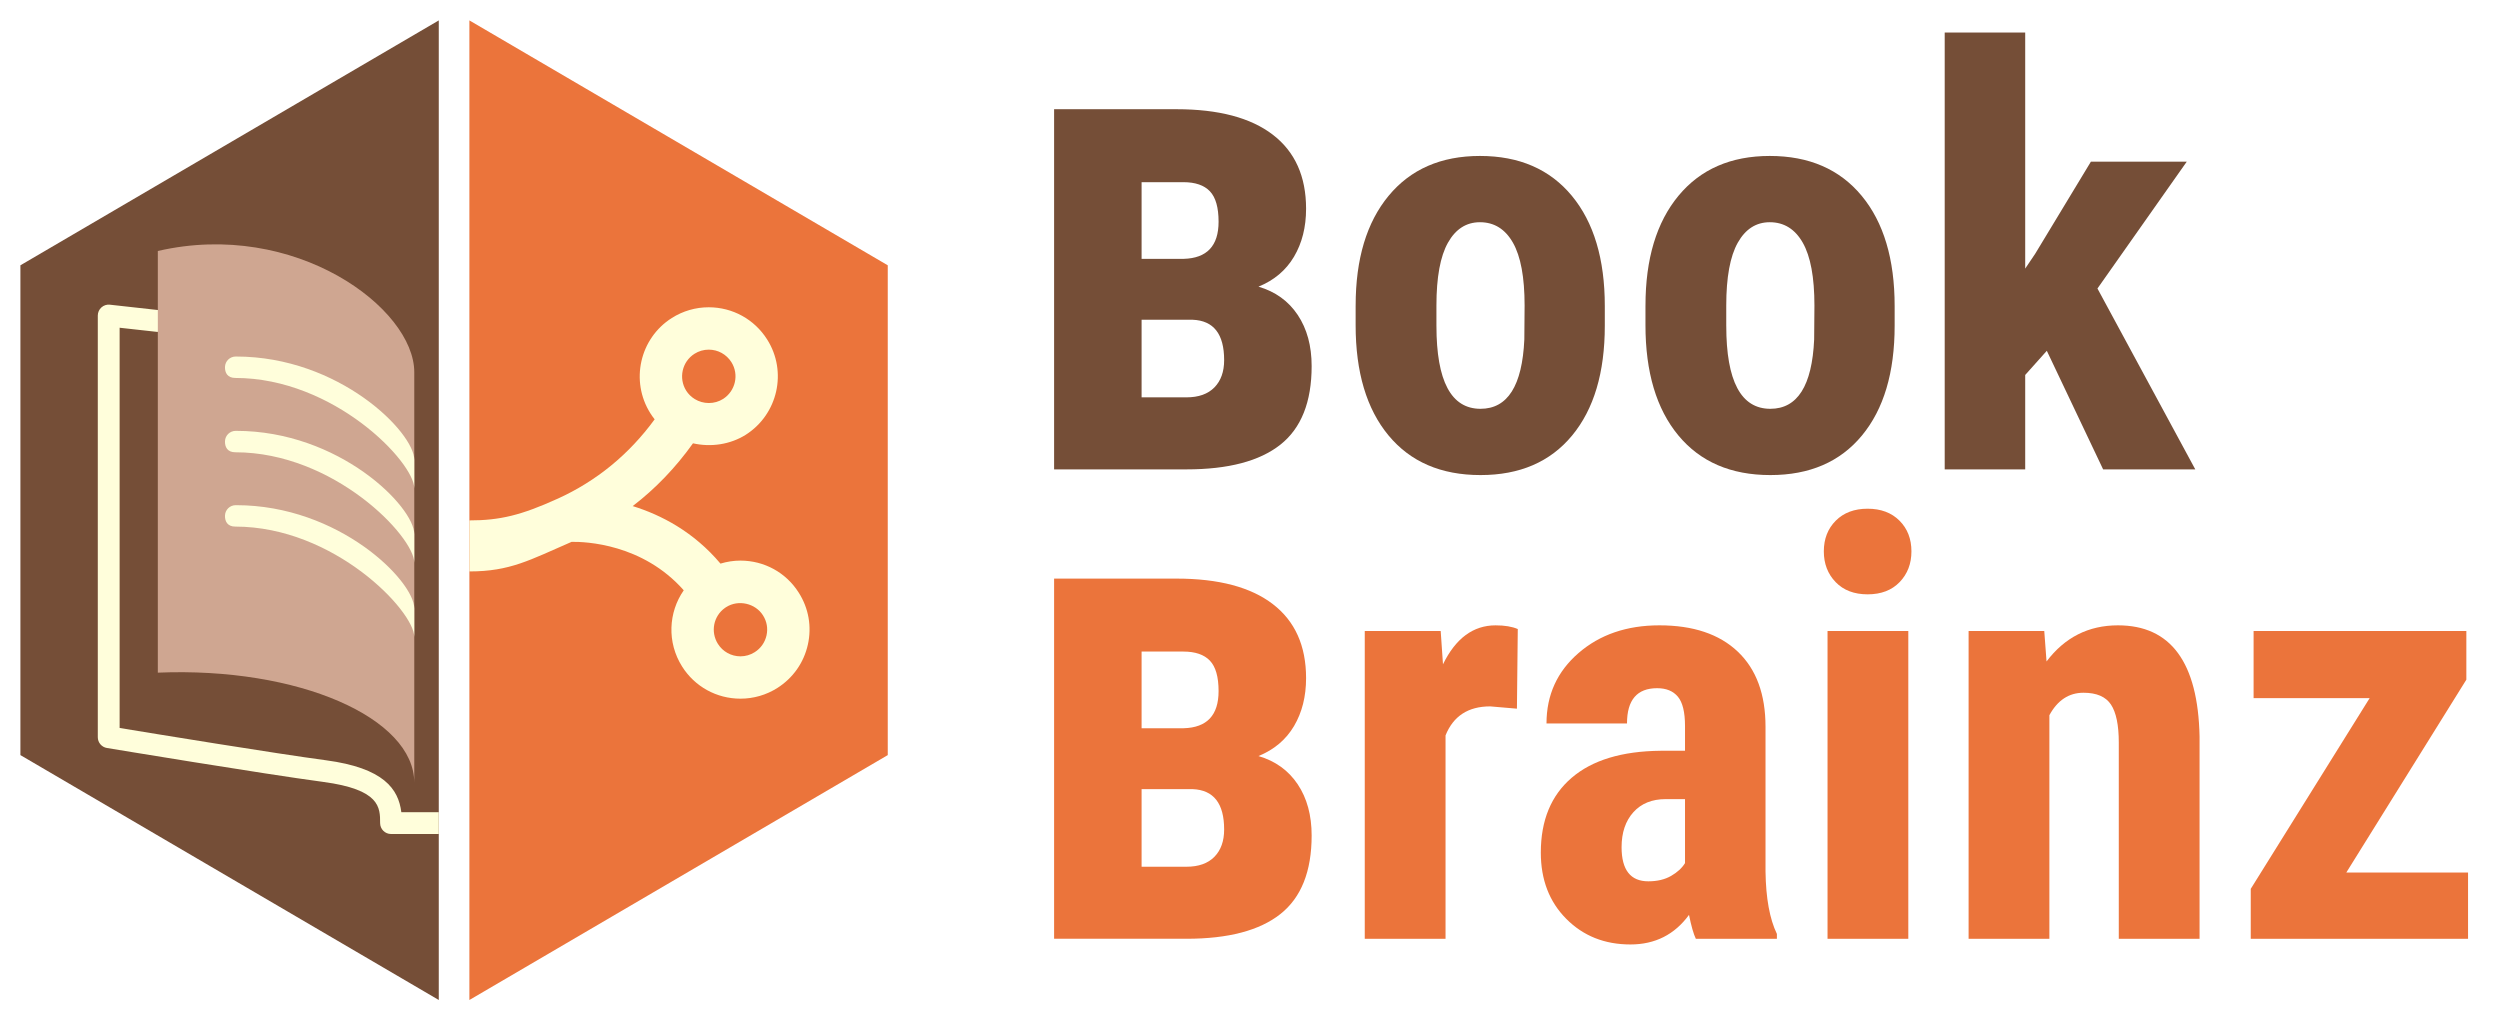
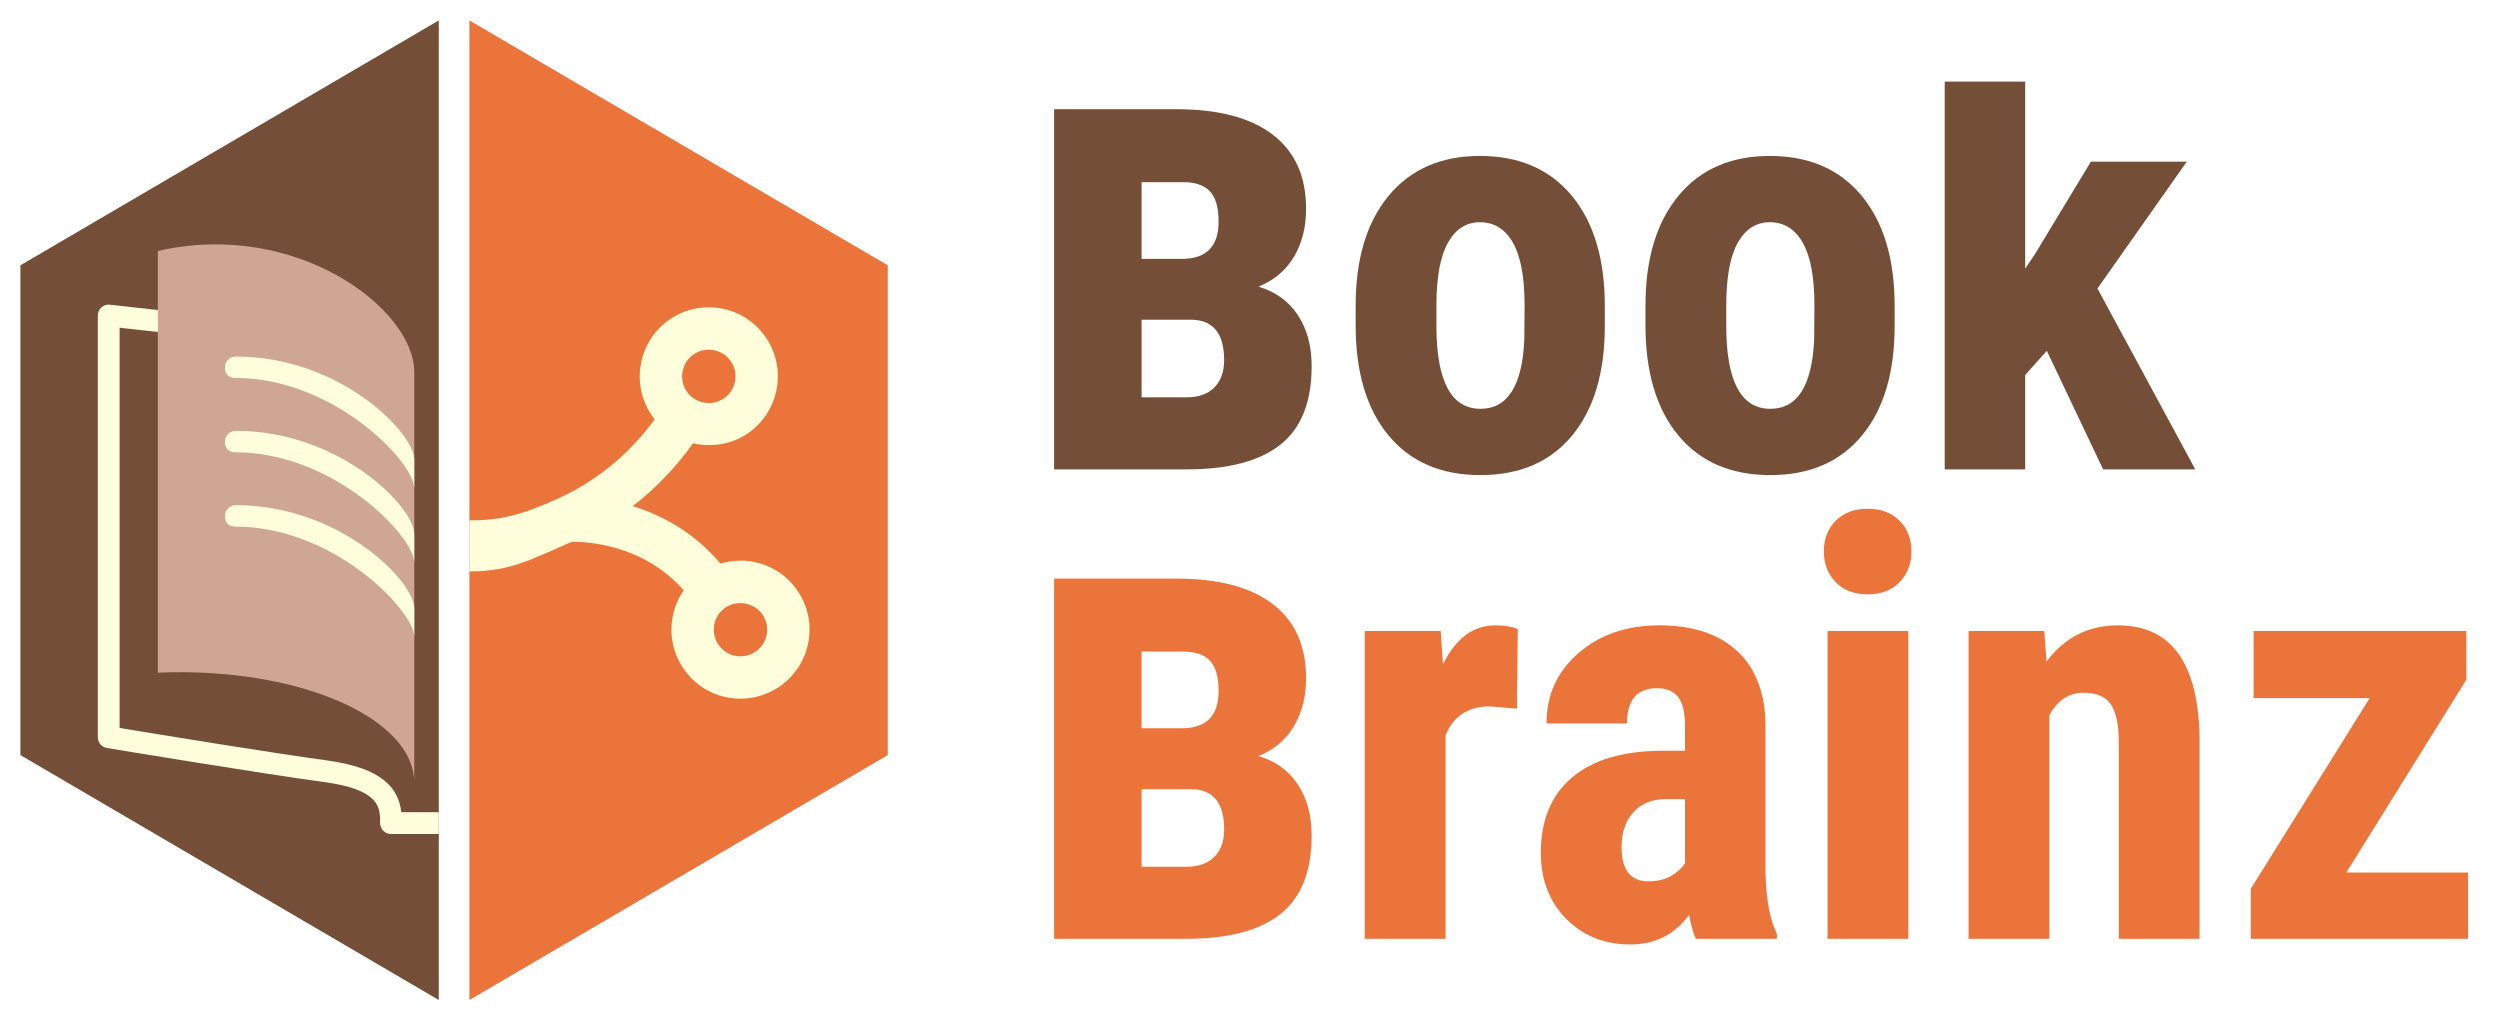
<svg xmlns="http://www.w3.org/2000/svg" version="1.1" id="Layer_1" x="0px" y="0px" width="245px" height="100px" viewBox="0 0 245 100" enable-background="new 0 0 245 100" xml:space="preserve">
  <g>
</g>
  <g>
    <g>
      <polygon fill="#EB743B" points="46,2 46,98 87,74 87,26   " />
      <polygon fill="#754E37" points="43,2 2,26 2,74 43,98   " />
-       <path fill="#FFFEDB" d="M78.281,58.087c-1.239-1.97-3.38-3.148-5.718-3.148c-0.666,0-1.324,0.103-1.956,0.295    c-2.632-3.125-5.819-4.775-8.603-5.636c2.235-1.714,4.208-3.771,5.909-6.153c1.74,0.394,3.63,0.127,5.162-0.832    c3.158-2.006,4.103-6.197,2.104-9.348c-1.249-1.975-3.39-3.152-5.724-3.152c-1.283,0-2.533,0.363-3.616,1.05    c-3.146,1.991-4.093,6.181-2.105,9.336c0.13,0.207,0.271,0.404,0.422,0.596c-2.514,3.442-5.708,6.056-9.519,7.785l-0.014,0.004    C51.093,50.487,49,51,46,51v5c4,0,5.931-1.125,10.016-2.898c1.366-0.023,6.962,0.185,10.991,4.747    c-1.507,2.164-1.655,5.108-0.16,7.471c1.241,1.97,3.382,3.15,5.721,3.15c1.278,0,2.524-0.36,3.607-1.044    c1.538-0.975,2.599-2.482,2.995-4.252C79.566,61.413,79.248,59.606,78.281,58.087z M68.061,34.67    c0.423-0.266,0.901-0.405,1.396-0.405c0.903,0,1.731,0.456,2.219,1.224c0.771,1.214,0.403,2.836-0.818,3.61    c-0.41,0.261-0.896,0.398-1.387,0.398c-0.493,0-0.974-0.134-1.39-0.391c-0.343-0.213-0.625-0.489-0.832-0.817    C66.478,37.064,66.842,35.443,68.061,34.67z M75.119,62.27c-0.154,0.687-0.564,1.27-1.161,1.645    c-0.413,0.264-0.896,0.406-1.391,0.406c-0.906,0-1.731-0.457-2.21-1.218c-0.745-1.18-0.441-2.727,0.691-3.528l0.117-0.078    c1.208-0.766,2.866-0.367,3.608,0.808C75.151,60.896,75.271,61.591,75.119,62.27z" />
+       <path fill="#FFFEDB" d="M78.281,58.087c-1.239-1.97-3.38-3.148-5.718-3.148c-0.666,0-1.324,0.103-1.956,0.295    c-2.632-3.125-5.819-4.775-8.602-5.636c2.235-1.714,4.208-3.771,5.909-6.153c1.74,0.394,3.63,0.127,5.162-0.832    c3.158-2.006,4.103-6.197,2.104-9.348c-1.249-1.975-3.39-3.152-5.724-3.152c-1.283,0-2.533,0.363-3.616,1.05    c-3.146,1.991-4.093,6.181-2.105,9.336c0.13,0.207,0.27,0.404,0.422,0.596c-2.514,3.442-5.708,6.056-9.519,7.785l-0.014,0.004    C51.093,50.487,49,51,46,51v5c4,0,5.931-1.125,10.016-2.898c1.366-0.024,6.962,0.184,10.991,4.747    c-1.507,2.164-1.655,5.108-0.16,7.471c1.241,1.97,3.382,3.15,5.721,3.15c1.278,0,2.524-0.36,3.607-1.044    c1.538-0.975,2.599-2.482,2.995-4.252C79.566,61.413,79.248,59.606,78.281,58.087z M68.061,34.67    c0.423-0.266,0.901-0.405,1.396-0.405c0.903,0,1.731,0.456,2.219,1.224c0.772,1.214,0.403,2.836-0.818,3.61    c-0.41,0.261-0.896,0.399-1.387,0.399c-0.493,0-0.974-0.134-1.39-0.391c-0.343-0.213-0.625-0.489-0.832-0.817    C66.478,37.064,66.842,35.443,68.061,34.67z M75.119,62.27c-0.154,0.687-0.564,1.27-1.161,1.645    c-0.413,0.264-0.896,0.406-1.391,0.406c-0.906,0-1.731-0.457-2.21-1.218c-0.745-1.18-0.441-2.727,0.691-3.528l0.117-0.078    c1.208-0.766,2.866-0.367,3.608,0.808C75.151,60.896,75.271,61.591,75.119,62.27z" />
      <g>
        <g>
          <g>
            <g>
-               <path fill="#FFFEDB" d="M43,81.732h-4.68c-0.59,0-1.068-0.479-1.068-1.069c0-1.541,0-3.288-5.58-4.036        c-5.819-0.777-21.041-3.299-21.193-3.324c-0.517-0.085-0.895-0.532-0.895-1.055V30.923c0-0.304,0.13-0.594,0.356-0.798        c0.227-0.202,0.53-0.303,0.831-0.265l4.813,0.535c0.588,0.065,1.01,0.594,0.945,1.18c-0.064,0.587-0.593,1.013-1.181,0.945        l-3.625-0.402v39.223c3.358,0.554,15.262,2.503,20.232,3.167c5.658,0.758,7.091,2.81,7.375,5.086H43V81.732z" />
+               <path fill="#FFFEDB" d="M43,81.732h-4.68c-0.59,0-1.068-0.479-1.068-1.069c0-1.541,0-3.288-5.58-4.036        c-5.819-0.777-21.041-3.299-21.193-3.324c-0.517-0.085-0.895-0.532-0.895-1.055V30.923c0-0.304,0.13-0.594,0.356-0.798        c0.227-0.202,0.53-0.303,0.831-0.265l4.813,0.535c0.588,0.065,1.01,0.594,0.945,1.18c-0.065,0.587-0.593,1.013-1.181,0.945        l-3.625-0.402v39.223c3.358,0.554,15.262,2.503,20.233,3.167c5.658,0.758,7.091,2.81,7.375,5.086H43V81.732z" />
            </g>
            <path fill="#CFA691" d="M40.599,36.477c0-6.278-11.675-14.989-25.132-11.88V65.92c13.813-0.574,25.132,4.445,25.132,10.795       V36.477z" />
            <g>
              <path fill="#FFFEDB" d="M23.098,34.94c-0.563,0-1.027,0.444-1.049,1.009c-0.021,0.579,0.243,1.09,1.01,1.09        c9.678,0,17.54,8.258,17.54,10.824v-2.8c0-2.69-7.343-10.123-17.462-10.123C23.137,34.94,23.11,34.94,23.098,34.94z" />
              <path fill="#FFFEDB" d="M23.098,42.224c-0.563,0-1.027,0.444-1.049,1.009c-0.021,0.579,0.243,1.09,1.01,1.09        c9.678,0,17.54,8.258,17.54,10.824v-2.8c0-2.69-7.343-10.123-17.462-10.123C23.137,42.224,23.11,42.224,23.098,42.224z" />
              <path fill="#FFFEDB" d="M23.098,49.507c-0.563,0-1.027,0.444-1.049,1.009c-0.021,0.579,0.243,1.09,1.01,1.09        c9.678,0,17.54,8.258,17.54,10.824v-2.801c0-2.689-7.343-10.122-17.462-10.122C23.137,49.507,23.11,49.507,23.098,49.507z" />
            </g>
          </g>
        </g>
      </g>
    </g>
    <g>
-       <path fill="#754E37" d="M103.302,46V10.703H115.3c4.121,0,7.267,0.833,9.438,2.5c2.172,1.666,3.258,4.085,3.258,7.256    c0,1.798-0.395,3.363-1.182,4.696c-0.788,1.333-1.95,2.313-3.484,2.938c1.655,0.485,2.938,1.409,3.848,2.772    s1.363,3.035,1.363,5.015c0,3.515-1.021,6.08-3.061,7.695c-2.04,1.616-5.11,2.424-9.21,2.424H103.302z M111.876,25.367h4.121    c2.282-0.061,3.424-1.272,3.424-3.636c0-1.394-0.283-2.389-0.849-2.984s-1.435-0.894-2.605-0.894h-4.091V25.367z M111.876,31.336    v7.604h4.394c1.191,0,2.105-0.324,2.742-0.973c0.636-0.649,0.954-1.541,0.954-2.678c0-2.555-1.03-3.873-3.091-3.954H111.876z" />
-       <path fill="#754E37" d="M132.854,29.944c0-4.571,1.077-8.157,3.233-10.759c2.155-2.602,5.138-3.902,8.947-3.902    c3.847,0,6.848,1.301,9.004,3.902c2.155,2.602,3.233,6.206,3.233,10.814v1.924c0,4.59-1.069,8.177-3.206,10.759    c-2.137,2.584-5.129,3.875-8.976,3.875c-3.865,0-6.87-1.296-9.017-3.889c-2.146-2.592-3.22-6.192-3.22-10.801V29.944z     M140.771,31.93c0,5.423,1.44,8.133,4.32,8.133c2.657,0,4.088-2.262,4.293-6.786l0.027-3.338c0-2.767-0.381-4.818-1.143-6.155    s-1.84-2.006-3.233-2.006c-1.338,0-2.383,0.669-3.136,2.006c-0.752,1.337-1.129,3.389-1.129,6.155V31.93z" />
-       <path fill="#754E37" d="M161.258,29.944c0-4.571,1.077-8.157,3.233-10.759c2.155-2.602,5.138-3.902,8.947-3.902    c3.847,0,6.848,1.301,9.004,3.902c2.155,2.602,3.233,6.206,3.233,10.814v1.924c0,4.59-1.069,8.177-3.206,10.759    c-2.137,2.584-5.129,3.875-8.976,3.875c-3.865,0-6.87-1.296-9.017-3.889c-2.146-2.592-3.22-6.192-3.22-10.801V29.944z     M169.174,31.93c0,5.423,1.44,8.133,4.32,8.133c2.657,0,4.088-2.262,4.293-6.786l0.027-3.338c0-2.767-0.381-4.818-1.143-6.155    s-1.84-2.006-3.233-2.006c-1.338,0-2.383,0.669-3.136,2.006c-0.752,1.337-1.129,3.389-1.129,6.155V31.93z" />
-       <path fill="#754E37" d="M200.588,34.377l-2.118,2.369V46h-7.889V3.186h7.889v23.136l0.976-1.45l5.463-9.03h9.394l-8.753,12.432    L215.138,46h-9.031L200.588,34.377z" />
-       <path fill="#EB743B" d="M103.302,92V56.703H115.3c4.121,0,7.267,0.833,9.438,2.5c2.172,1.666,3.258,4.085,3.258,7.256    c0,1.798-0.395,3.363-1.182,4.696c-0.788,1.333-1.95,2.313-3.484,2.938c1.655,0.485,2.938,1.409,3.848,2.772    s1.363,3.035,1.363,5.015c0,3.515-1.021,6.08-3.061,7.695c-2.04,1.616-5.11,2.424-9.21,2.424H103.302z M111.876,71.367h4.121    c2.282-0.061,3.424-1.272,3.424-3.636c0-1.394-0.283-2.389-0.849-2.984s-1.435-0.894-2.605-0.894h-4.091V71.367z M111.876,77.336    v7.604h4.394c1.191,0,2.105-0.324,2.742-0.973c0.636-0.649,0.954-1.541,0.954-2.678c0-2.555-1.03-3.873-3.091-3.954H111.876z" />
+       <path fill="#754E37" d="M103.302,46V10.703H115.3c4.121,0,7.267,0.833,9.438,2.5c2.172,1.666,3.258,4.085,3.258,7.256    c0,1.798-0.395,3.363-1.182,4.696c-0.788,1.333-1.95,2.313-3.484,2.938c1.655,0.485,2.938,1.409,3.848,2.772    c0.909,1.363,1.363,3.035,1.363,5.015c0,3.515-1.02,6.08-3.06,7.695c-2.04,1.616-5.11,2.424-9.21,2.424H103.302z M111.876,25.367    h4.121c2.282-0.061,3.424-1.273,3.424-3.636c0-1.393-0.283-2.389-0.849-2.984c-0.566-0.596-1.435-0.894-2.606-0.894h-4.091V25.367    z M111.876,31.336v7.604h4.394c1.191,0,2.105-0.324,2.742-0.973c0.636-0.649,0.954-1.541,0.954-2.678    c0-2.555-1.03-3.873-3.091-3.954H111.876z" />
+       <path fill="#754E37" d="M132.855,29.944c0-4.571,1.077-8.157,3.233-10.759c2.155-2.601,5.138-3.902,8.947-3.902    c3.847,0,6.848,1.301,9.004,3.902c2.155,2.602,3.233,6.206,3.233,10.815v1.924c0,4.59-1.069,8.177-3.206,10.759    c-2.137,2.584-5.129,3.875-8.976,3.875c-3.865,0-6.87-1.296-9.017-3.889c-2.146-2.592-3.22-6.192-3.22-10.801V29.944z     M140.77,31.93c0,5.423,1.44,8.133,4.32,8.133c2.657,0,4.088-2.262,4.293-6.786l0.027-3.338c0-2.767-0.381-4.818-1.143-6.155    c-0.762-1.337-1.84-2.006-3.233-2.006c-1.338,0-2.383,0.669-3.136,2.006c-0.752,1.337-1.129,3.389-1.129,6.155V31.93z" />
+       <path fill="#754E37" d="M161.258,29.944c0-4.571,1.077-8.157,3.233-10.759c2.155-2.601,5.138-3.902,8.947-3.902    c3.847,0,6.848,1.301,9.004,3.902c2.155,2.602,3.233,6.206,3.233,10.815v1.924c0,4.59-1.069,8.177-3.206,10.759    c-2.137,2.584-5.129,3.875-8.976,3.875c-3.865,0-6.87-1.296-9.017-3.889c-2.146-2.592-3.22-6.192-3.22-10.801V29.944z     M169.174,31.93c0,5.423,1.441,8.133,4.32,8.133c2.657,0,4.088-2.262,4.293-6.786l0.027-3.338c0-2.767-0.381-4.818-1.143-6.155    c-0.762-1.337-1.84-2.006-3.233-2.006c-1.338,0-2.383,0.669-3.136,2.006c-0.752,1.337-1.129,3.389-1.129,6.155V31.93z" />
+       <path fill="#754E37" d="M200.588,34.377l-2.118,2.369V46h-7.889V8h7.889v18.321l0.976-1.45l5.463-9.03h9.394l-8.753,12.432    L215.138,46h-9.031L200.588,34.377z" />
+       <path fill="#EB743B" d="M103.302,92V56.703H115.3c4.121,0,7.267,0.833,9.438,2.5c2.172,1.666,3.258,4.085,3.258,7.256    c0,1.798-0.395,3.363-1.182,4.696c-0.788,1.333-1.95,2.313-3.484,2.939c1.655,0.485,2.938,1.409,3.848,2.772    c0.909,1.363,1.363,3.035,1.363,5.015c0,3.515-1.02,6.08-3.06,7.695c-2.04,1.616-5.11,2.424-9.21,2.424H103.302z M111.876,71.367    h4.121c2.282-0.061,3.424-1.272,3.424-3.636c0-1.394-0.283-2.389-0.849-2.984c-0.566-0.596-1.435-0.894-2.606-0.894h-4.091V71.367    z M111.876,77.336v7.604h4.394c1.191,0,2.105-0.324,2.742-0.973c0.636-0.649,0.954-1.541,0.954-2.678    c0-2.555-1.03-3.873-3.091-3.954H111.876z" />
      <path fill="#EB743B" d="M148.659,69.45l-2.62-0.224c-2.156,0-3.614,0.948-4.376,2.844V92h-7.917V61.841h7.442l0.224,3.261    c1.244-2.546,2.964-3.818,5.156-3.818c0.892,0,1.617,0.121,2.174,0.362L148.659,69.45z" />
-       <path fill="#EB743B" d="M166.191,92c-0.223-0.464-0.446-1.245-0.669-2.342c-1.412,1.934-3.326,2.899-5.742,2.899    c-2.527,0-4.623-0.836-6.285-2.509c-1.664-1.673-2.495-3.837-2.495-6.494c0-3.159,1.008-5.604,3.024-7.331    c2.016-1.729,4.92-2.61,8.711-2.648h2.396V71.15c0-1.356-0.232-2.313-0.696-2.871c-0.465-0.558-1.144-0.836-2.035-0.836    c-1.97,0-2.954,1.152-2.954,3.456h-7.889c0-2.787,1.045-5.087,3.136-6.898c2.091-1.813,4.733-2.718,7.93-2.718    c3.308,0,5.868,0.859,7.68,2.578s2.718,4.177,2.718,7.373v14.188c0.037,2.602,0.408,4.637,1.115,6.104V92H166.191z     M161.536,86.369c0.873,0,1.617-0.176,2.23-0.529c0.613-0.353,1.068-0.771,1.365-1.254v-6.272h-1.896    c-1.338,0-2.393,0.428-3.163,1.282c-0.771,0.855-1.157,1.998-1.157,3.429C158.916,85.255,159.789,86.369,161.536,86.369z" />
-       <path fill="#EB743B" d="M178.735,54.036c0-1.227,0.391-2.23,1.171-3.011s1.82-1.171,3.122-1.171c1.3,0,2.341,0.391,3.121,1.171    c0.781,0.78,1.171,1.784,1.171,3.011c0,1.208-0.386,2.211-1.156,3.01c-0.771,0.8-1.817,1.199-3.136,1.199    c-1.32,0-2.365-0.399-3.137-1.199C179.121,56.247,178.735,55.244,178.735,54.036z M187.014,92h-7.916V61.841h7.916V92z" />
+       <path fill="#EB743B" d="M166.191,92c-0.223-0.464-0.446-1.245-0.669-2.342c-1.412,1.934-3.326,2.899-5.742,2.899    c-2.527,0-4.623-0.836-6.285-2.509c-1.664-1.673-2.495-3.837-2.495-6.494c0-3.159,1.008-5.604,3.024-7.331    c2.016-1.729,4.92-2.61,8.711-2.648h2.396V71.15c0-1.356-0.232-2.313-0.696-2.871c-0.465-0.558-1.143-0.836-2.035-0.836    c-1.97,0-2.954,1.152-2.954,3.456h-7.889c0-2.787,1.045-5.087,3.136-6.898c2.091-1.813,4.733-2.718,7.93-2.718    c3.308,0,5.868,0.859,7.68,2.578c1.812,1.719,2.718,4.177,2.718,7.373v14.188c0.037,2.602,0.408,4.637,1.115,6.104V92H166.191z     M161.536,86.369c0.873,0,1.617-0.176,2.23-0.529c0.613-0.353,1.068-0.771,1.365-1.254v-6.272h-1.896    c-1.338,0-2.393,0.428-3.163,1.282c-0.771,0.855-1.157,1.998-1.157,3.429C158.916,85.255,159.789,86.369,161.536,86.369z" />
+       <path fill="#EB743B" d="M178.735,54.036c0-1.226,0.391-2.23,1.171-3.011c0.78-0.78,1.82-1.171,3.122-1.171    c1.3,0,2.341,0.391,3.121,1.171c0.781,0.78,1.171,1.784,1.171,3.011c0,1.208-0.386,2.211-1.156,3.01    c-0.771,0.8-1.817,1.199-3.136,1.199c-1.32,0-2.365-0.399-3.137-1.199C179.121,56.247,178.735,55.244,178.735,54.036z M187.014,92    h-7.916V61.841h7.916V92z" />
      <path fill="#EB743B" d="M200.338,61.841l0.223,2.982c1.784-2.36,4.115-3.54,6.996-3.54c5.185,0,7.851,3.633,8,10.898V92h-7.916    V72.767c0-1.709-0.256-2.949-0.767-3.721c-0.512-0.771-1.408-1.157-2.69-1.157c-1.431,0-2.546,0.734-3.345,2.202V92h-7.916V61.841    H200.338z" />
      <path fill="#EB743B" d="M229.939,85.506h11.93V92h-21.296v-4.892l11.651-18.689h-11.372v-6.578h20.85v4.766L229.939,85.506z" />
    </g>
  </g>
</svg>
